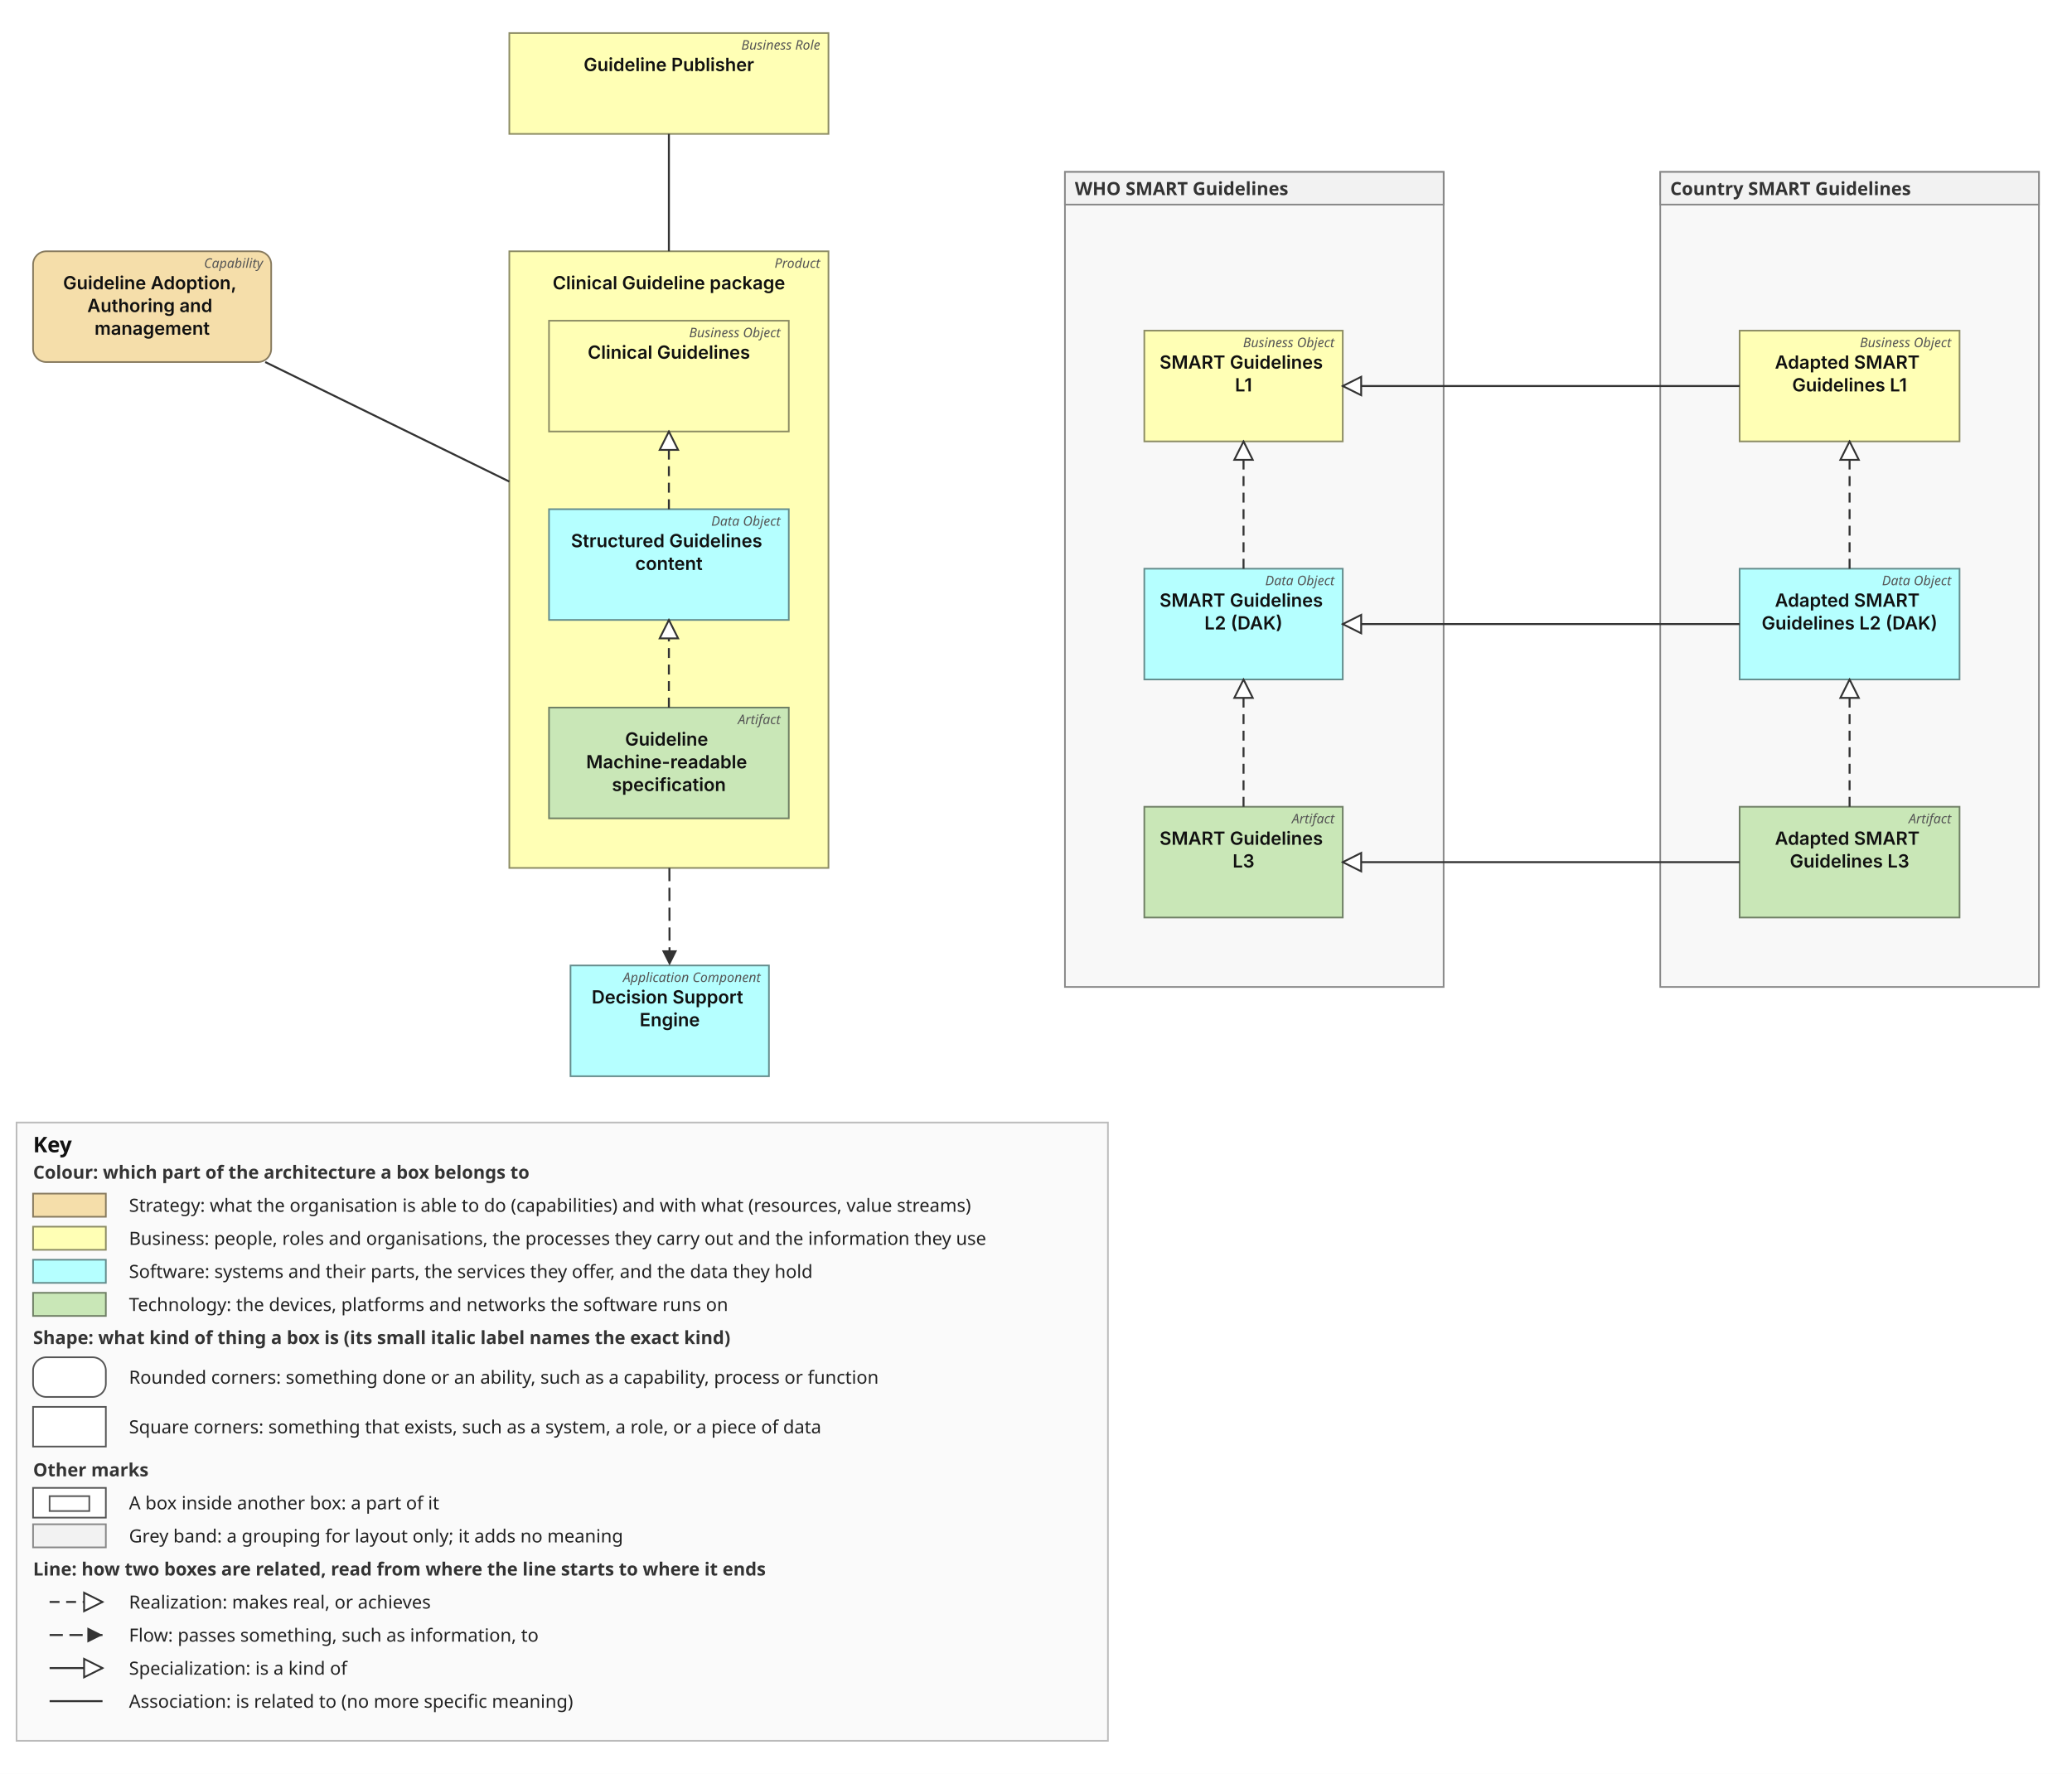
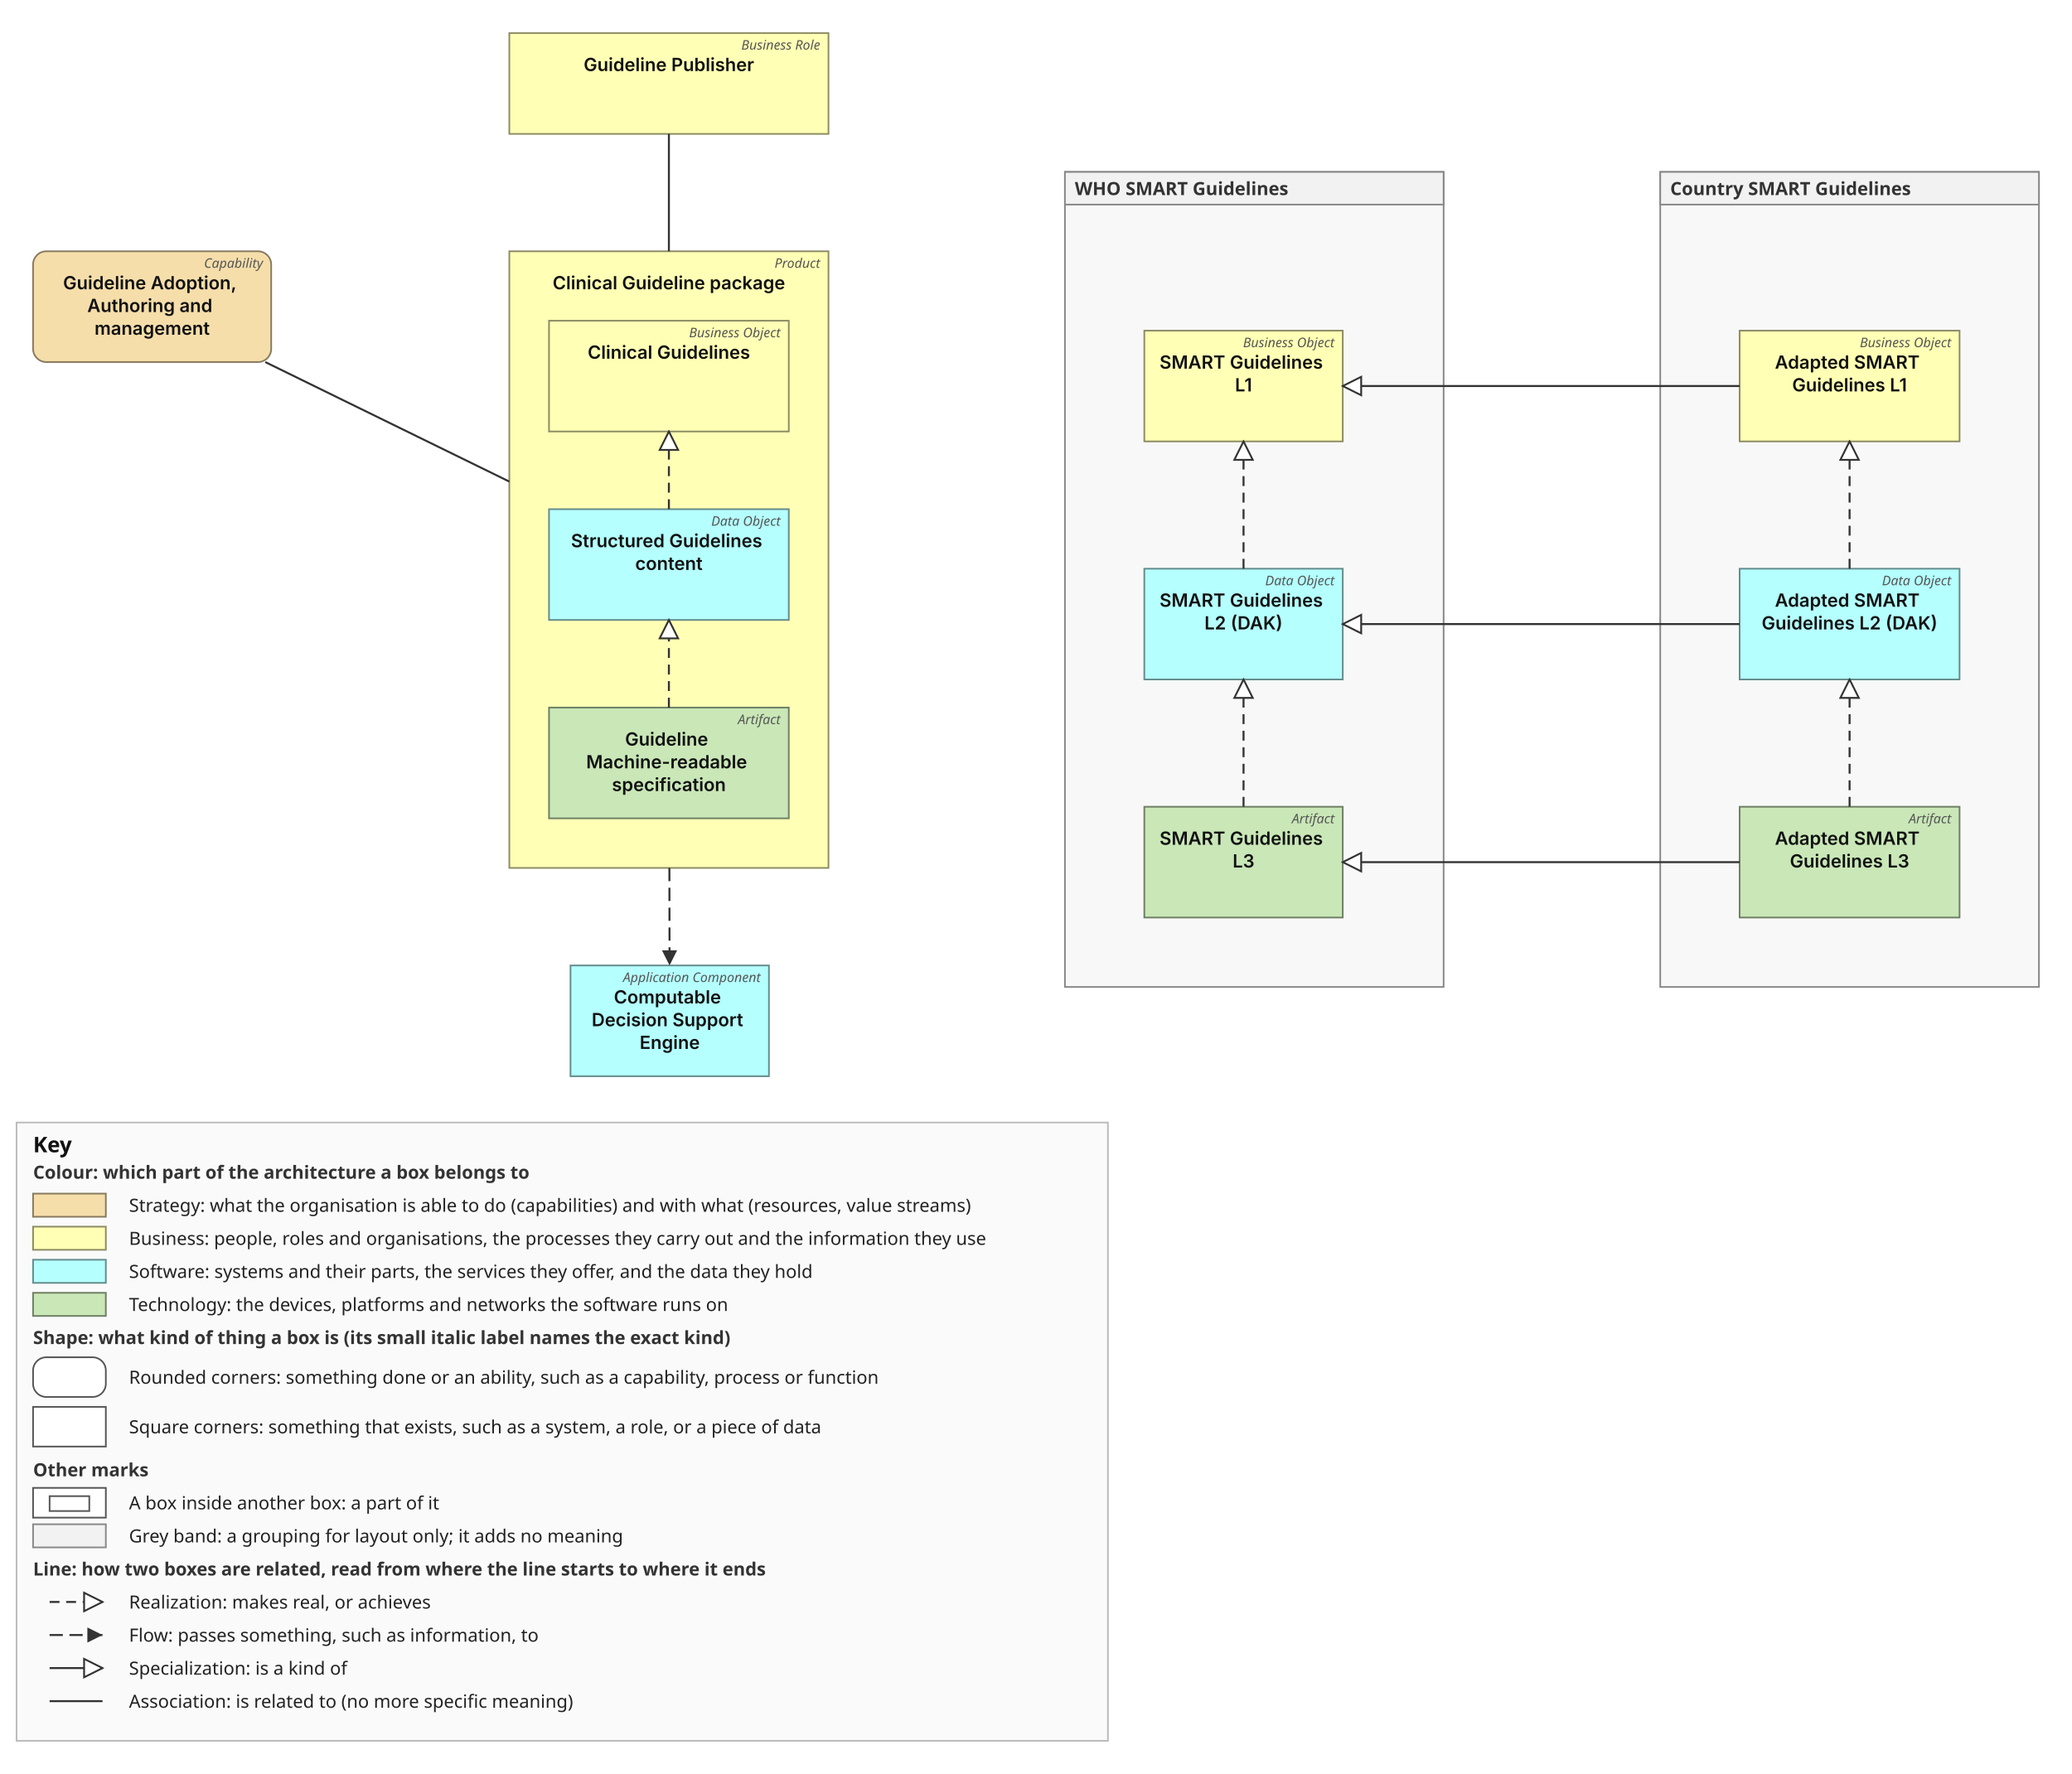
<svg xmlns="http://www.w3.org/2000/svg" viewBox="184 64 1253 1073" width="1253" height="1073" role="img" aria-labelledby="av-title">
  <style>
.av-name{font:600 11px system-ui,-apple-system,"Segoe UI",sans-serif;fill:#111}
.av-type{font:italic 8px system-ui,sans-serif;fill:#555}
.av-group{font:600 11px system-ui,sans-serif;fill:#333}
.av-note{font:10px system-ui,sans-serif;fill:#222}
.av-key{font:11px system-ui,sans-serif;fill:#222}
.av-keyh{font:600 11px system-ui,sans-serif;fill:#333}
.av-keyt{font:700 13px system-ui,sans-serif;fill:#111}
.av-rel{font:9px system-ui,sans-serif;fill:#333;paint-order:stroke;stroke:#fff;stroke-width:3px}
a:hover rect,a:hover polygon,a:focus rect,a:focus polygon{stroke:#06c;stroke-width:2.5}
</style>
  <defs>
    <marker id="arrow-open" viewBox="0 0 12 12" refX="11" refY="6" markerWidth="11" markerHeight="11" orient="auto-start-reverse" markerUnits="userSpaceOnUse">
      <path d="M1 1 L11 6 L1 11" fill="none" stroke="#333" stroke-width="1.3" />
    </marker>
    <marker id="arrow-filled" viewBox="0 0 12 12" refX="11" refY="6" markerWidth="11" markerHeight="11" orient="auto-start-reverse" markerUnits="userSpaceOnUse">
      <path d="M1 1 L11 6 L1 11 Z" fill="#333" />
    </marker>
    <marker id="arrow-small" viewBox="0 0 10 10" refX="9" refY="5" markerWidth="8" markerHeight="8" orient="auto-start-reverse" markerUnits="userSpaceOnUse">
      <path d="M1 1 L9 5 L1 9" fill="none" stroke="#333" stroke-width="1.2" />
    </marker>
    <marker id="triangle-hollow" viewBox="0 0 14 14" refX="13" refY="7" markerWidth="13" markerHeight="13" orient="auto-start-reverse" markerUnits="userSpaceOnUse">
      <path d="M1 1 L13 7 L1 13 Z" fill="#fff" stroke="#333" stroke-width="1.2" />
    </marker>
    <marker id="diamond-filled" viewBox="0 0 16 10" refX="1" refY="5" markerWidth="16" markerHeight="10" orient="auto-start-reverse" markerUnits="userSpaceOnUse">
      <path d="M1 5 L8 1 L15 5 L8 9 Z" fill="#333" />
    </marker>
    <marker id="diamond-hollow" viewBox="0 0 16 10" refX="1" refY="5" markerWidth="16" markerHeight="10" orient="auto-start-reverse" markerUnits="userSpaceOnUse">
      <path d="M1 5 L8 1 L15 5 L8 9 Z" fill="#fff" stroke="#333" stroke-width="1.2" />
    </marker>
    <marker id="dot" viewBox="0 0 8 8" refX="4" refY="4" markerWidth="7" markerHeight="7" orient="auto" markerUnits="userSpaceOnUse">
      <circle cx="4" cy="4" r="3.2" fill="#333" />
    </marker>
    <pattern id="missing" width="8" height="8" patternUnits="userSpaceOnUse" patternTransform="rotate(45)">
      <rect width="8" height="8" fill="#fff" />
      <line x1="0" y1="0" x2="0" y2="8" stroke="#d33" stroke-width="2" />
    </pattern>
  </defs>
  <rect x="184" y="64" width="1253" height="1073" fill="#fff" />
  <g class="av-g">
    <rect x="828" y="168" width="229" height="493" fill="#f2f2f2" fill-opacity=".55" stroke="#888" />
    <rect x="828" y="168" width="229" height="19.75" fill="#f2f2f2" stroke="#888" />
    <text class="av-group" x="834" y="182">WHO SMART Guidelines</text>
  </g>
  <a href="../../../en/dpi-h-ra/archimate/0.3.0-draft.1/elements/smart-guidelines-l1/" target="_top">
    <rect x="876" y="264" width="120" height="67" fill="#ffffb5" stroke="#8c8c64" stroke-width="1" />
    <text class="av-type" x="991" y="274" text-anchor="end">Business Object</text>
    <text class="av-name" x="936" y="287" text-anchor="middle">
      <tspan x="936" dy="0">SMART Guidelines</tspan>
      <tspan x="936" dy="13.75">L1</tspan>
    </text>
  </a>
-   <a href="../../../en/dpi-h-ra/archimate/0.3.0-draft.1/elements/decision-support-engine/" target="_top">
+   <a href="../../../en/dpi-h-ra/archimate/0.3.0-draft.1/elements/computable-decision-support-engine/" target="_top">
    <rect x="529" y="648" width="120" height="67" fill="#b5ffff" stroke="#648c8c" stroke-width="1" />
    <text class="av-type" x="644" y="658" text-anchor="end">Application Component</text>
    <text class="av-name" x="589" y="671" text-anchor="middle">
-       <tspan x="589" dy="0">Decision Support</tspan>
+       <tspan x="589" dy="0">Computable</tspan>
+       <tspan x="589" dy="13.75">Decision Support</tspan>
      <tspan x="589" dy="13.75">Engine</tspan>
    </text>
  </a>
  <a href="../../../en/dpi-h-ra/archimate/0.3.0-draft.1/elements/clinical-guideline-package/" target="_top">
    <rect x="492" y="216" width="193" height="373" fill="#ffffb5" stroke="#8c8c64" stroke-width="1" />
    <text class="av-type" x="680" y="226" text-anchor="end">Product</text>
    <text class="av-name" x="588.5" y="239" text-anchor="middle">
      <tspan x="588.5" dy="0">Clinical Guideline package</tspan>
    </text>
  </a>
  <a href="../../../en/dpi-h-ra/archimate/0.3.0-draft.1/elements/clinical-guidelines/" target="_top">
    <rect x="516" y="258" width="145" height="67" fill="#ffffb5" stroke="#8c8c64" stroke-width="1" />
    <text class="av-type" x="656" y="268" text-anchor="end">Business Object</text>
    <text class="av-name" x="588.5" y="281" text-anchor="middle">
      <tspan x="588.5" dy="0">Clinical Guidelines</tspan>
    </text>
  </a>
  <a href="../../../en/dpi-h-ra/archimate/0.3.0-draft.1/elements/structured-guidelines-content/" target="_top">
    <rect x="516" y="372" width="145" height="67" fill="#b5ffff" stroke="#648c8c" stroke-width="1" />
    <text class="av-type" x="656" y="382" text-anchor="end">Data Object</text>
    <text class="av-name" x="588.5" y="395" text-anchor="middle">
      <tspan x="588.5" dy="0">Structured Guidelines</tspan>
      <tspan x="588.5" dy="13.75">content</tspan>
    </text>
  </a>
  <a href="../../../en/dpi-h-ra/archimate/0.3.0-draft.1/elements/guideline-machine-readable-specification/" target="_top">
    <rect x="516" y="492" width="145" height="67" fill="#c9e7b7" stroke="#6f7f65" stroke-width="1" />
    <text class="av-type" x="656" y="502" text-anchor="end">Artifact</text>
    <text class="av-name" x="588.5" y="515" text-anchor="middle">
      <tspan x="588.5" dy="0">Guideline</tspan>
      <tspan x="588.5" dy="13.75">Machine-readable</tspan>
      <tspan x="588.5" dy="13.75">specification</tspan>
    </text>
  </a>
  <a href="../../../en/dpi-h-ra/archimate/0.3.0-draft.1/elements/guideline-adoption-authoring-and-management/" target="_top">
    <rect x="204" y="216" width="144" height="67" rx="8" fill="#f5deaa" stroke="#877a5e" stroke-width="1" />
    <text class="av-type" x="343" y="226" text-anchor="end">Capability</text>
    <text class="av-name" x="276" y="239" text-anchor="middle">
      <tspan x="276" dy="0">Guideline Adoption,</tspan>
      <tspan x="276" dy="13.75">Authoring and</tspan>
      <tspan x="276" dy="13.75">management</tspan>
    </text>
  </a>
  <a href="../../../en/dpi-h-ra/archimate/0.3.0-draft.1/elements/guideline-publisher/" target="_top">
    <rect x="492" y="84" width="193" height="61" fill="#ffffb5" stroke="#8c8c64" stroke-width="1" />
    <text class="av-type" x="680" y="94" text-anchor="end">Business Role</text>
    <text class="av-name" x="588.5" y="107" text-anchor="middle">
      <tspan x="588.5" dy="0">Guideline Publisher</tspan>
    </text>
  </a>
  <a href="../../../en/dpi-h-ra/archimate/0.3.0-draft.1/elements/smart-guidelines-l2-dak/" target="_top">
    <rect x="876" y="408" width="120" height="67" fill="#b5ffff" stroke="#648c8c" stroke-width="1" />
    <text class="av-type" x="991" y="418" text-anchor="end">Data Object</text>
    <text class="av-name" x="936" y="431" text-anchor="middle">
      <tspan x="936" dy="0">SMART Guidelines</tspan>
      <tspan x="936" dy="13.75">L2 (DAK)</tspan>
    </text>
  </a>
  <a href="../../../en/dpi-h-ra/archimate/0.3.0-draft.1/elements/smart-guidelines-l3/" target="_top">
    <rect x="876" y="552" width="120" height="67" fill="#c9e7b7" stroke="#6f7f65" stroke-width="1" />
    <text class="av-type" x="991" y="562" text-anchor="end">Artifact</text>
    <text class="av-name" x="936" y="575" text-anchor="middle">
      <tspan x="936" dy="0">SMART Guidelines</tspan>
      <tspan x="936" dy="13.75">L3</tspan>
    </text>
  </a>
  <g class="av-g">
    <rect x="1188" y="168" width="229" height="493" fill="#f2f2f2" fill-opacity=".55" stroke="#888" />
    <rect x="1188" y="168" width="229" height="19.75" fill="#f2f2f2" stroke="#888" />
    <text class="av-group" x="1194" y="182">Country SMART Guidelines</text>
  </g>
  <a href="../../../en/dpi-h-ra/archimate/0.3.0-draft.1/elements/adapted-smart-guidelines-l1/" target="_top">
    <rect x="1236" y="264" width="133" height="67" fill="#ffffb5" stroke="#8c8c64" stroke-width="1" />
    <text class="av-type" x="1364" y="274" text-anchor="end">Business Object</text>
    <text class="av-name" x="1302.5" y="287" text-anchor="middle">
      <tspan x="1302.5" dy="0">Adapted SMART</tspan>
      <tspan x="1302.5" dy="13.75">Guidelines L1</tspan>
    </text>
  </a>
  <a href="../../../en/dpi-h-ra/archimate/0.3.0-draft.1/elements/adapted-smart-guidelines-l2-dak/" target="_top">
    <rect x="1236" y="408" width="133" height="67" fill="#b5ffff" stroke="#648c8c" stroke-width="1" />
    <text class="av-type" x="1364" y="418" text-anchor="end">Data Object</text>
    <text class="av-name" x="1302.5" y="431" text-anchor="middle">
      <tspan x="1302.5" dy="0">Adapted SMART</tspan>
      <tspan x="1302.5" dy="13.75">Guidelines L2 (DAK)</tspan>
    </text>
  </a>
  <a href="../../../en/dpi-h-ra/archimate/0.3.0-draft.1/elements/adapted-smart-guidelines-l3/" target="_top">
    <rect x="1236" y="552" width="133" height="67" fill="#c9e7b7" stroke="#6f7f65" stroke-width="1" />
    <text class="av-type" x="1364" y="562" text-anchor="end">Artifact</text>
    <text class="av-name" x="1302.5" y="575" text-anchor="middle">
      <tspan x="1302.5" dy="0">Adapted SMART</tspan>
      <tspan x="1302.5" dy="13.75">Guidelines L3</tspan>
    </text>
  </a>
  <a href="../../../en/dpi-h-ra/archimate/0.3.0-draft.1/relationships/id-faf6be2646934a6ca29255888b25aeda/" target="_top">
    <path d="M588.8 589 L588.9 648" fill="none" stroke="#333" stroke-width="1.2" stroke-dasharray="8 4" marker-end="url(#arrow-filled)" />
    <path d="M588.8 589 L588.9 648" fill="none" stroke="transparent" stroke-width="8" />
  </a>
  <a href="../../../en/dpi-h-ra/archimate/0.3.0-draft.1/relationships/id-eeafda0ff1ac45848ec0a6b9038eafca/" target="_top">
    <path d="M588.5 216 L588.5 145" fill="none" stroke="#333" stroke-width="1.2" />
    <path d="M588.5 216 L588.5 145" fill="none" stroke="transparent" stroke-width="8" />
  </a>
  <a href="../../../en/dpi-h-ra/archimate/0.3.0-draft.1/relationships/id-f33f460c46cf4a7d9178dd6911c9718e/" target="_top">
    <path d="M588.5 372 L588.5 325" fill="none" stroke="#333" stroke-width="1.2" stroke-dasharray="6 4" marker-end="url(#triangle-hollow)" />
    <path d="M588.5 372 L588.5 325" fill="none" stroke="transparent" stroke-width="8" />
  </a>
  <a href="../../../en/dpi-h-ra/archimate/0.3.0-draft.1/relationships/id-9459ddc5de79483e9dad1269c56170fa/" target="_top">
    <path d="M588.5 492 L588.5 439" fill="none" stroke="#333" stroke-width="1.2" stroke-dasharray="6 4" marker-end="url(#triangle-hollow)" />
    <path d="M588.5 492 L588.5 439" fill="none" stroke="transparent" stroke-width="8" />
  </a>
  <a href="../../../en/dpi-h-ra/archimate/0.3.0-draft.1/relationships/id-61e3d3af4b7847899df1659b04bb2a46/" target="_top">
    <path d="M344.4 283 L492 355.3" fill="none" stroke="#333" stroke-width="1.2" />
    <path d="M344.4 283 L492 355.3" fill="none" stroke="transparent" stroke-width="8" />
  </a>
  <a href="../../../en/dpi-h-ra/archimate/0.3.0-draft.1/relationships/id-6aba5c08f6c44aea87ca1579ebf4b583/" target="_top">
    <path d="M936 408 L936 331" fill="none" stroke="#333" stroke-width="1.2" stroke-dasharray="6 4" marker-end="url(#triangle-hollow)" />
    <path d="M936 408 L936 331" fill="none" stroke="transparent" stroke-width="8" />
  </a>
  <a href="../../../en/dpi-h-ra/archimate/0.3.0-draft.1/relationships/id-f4332c64c82c4200a2ebaa9ff810b8b4/" target="_top">
    <path d="M936 552 L936 475" fill="none" stroke="#333" stroke-width="1.2" stroke-dasharray="6 4" marker-end="url(#triangle-hollow)" />
    <path d="M936 552 L936 475" fill="none" stroke="transparent" stroke-width="8" />
  </a>
  <a href="../../../en/dpi-h-ra/archimate/0.3.0-draft.1/relationships/id-596dbb8e031e44c0b54c2c31b7362c89/" target="_top">
    <path d="M1236 297.5 L996 297.5" fill="none" stroke="#333" stroke-width="1.2" marker-end="url(#triangle-hollow)" />
    <path d="M1236 297.5 L996 297.5" fill="none" stroke="transparent" stroke-width="8" />
  </a>
  <a href="../../../en/dpi-h-ra/archimate/0.3.0-draft.1/relationships/id-d424f9d56d814a21babf5a1cd4aa0bff/" target="_top">
    <path d="M1302.5 408 L1302.5 331" fill="none" stroke="#333" stroke-width="1.2" stroke-dasharray="6 4" marker-end="url(#triangle-hollow)" />
    <path d="M1302.5 408 L1302.5 331" fill="none" stroke="transparent" stroke-width="8" />
  </a>
  <a href="../../../en/dpi-h-ra/archimate/0.3.0-draft.1/relationships/id-71ca461498b6470bb95e05415a52a498/" target="_top">
    <path d="M1236 441.5 L996 441.5" fill="none" stroke="#333" stroke-width="1.2" marker-end="url(#triangle-hollow)" />
    <path d="M1236 441.5 L996 441.5" fill="none" stroke="transparent" stroke-width="8" />
  </a>
  <a href="../../../en/dpi-h-ra/archimate/0.3.0-draft.1/relationships/id-91f66d06d1834b81bc4ae4f386715a5f/" target="_top">
    <path d="M1302.5 552 L1302.5 475" fill="none" stroke="#333" stroke-width="1.2" stroke-dasharray="6 4" marker-end="url(#triangle-hollow)" />
    <path d="M1302.5 552 L1302.5 475" fill="none" stroke="transparent" stroke-width="8" />
  </a>
  <a href="../../../en/dpi-h-ra/archimate/0.3.0-draft.1/relationships/id-c38650e76b3444a39b301987a2507ccd/" target="_top">
    <path d="M1236 585.5 L996 585.5" fill="none" stroke="#333" stroke-width="1.2" marker-end="url(#triangle-hollow)" />
    <path d="M1236 585.5 L996 585.5" fill="none" stroke="transparent" stroke-width="8" />
  </a>
  <g class="av-legend">
    <rect x="194" y="743" width="660" height="374" fill="#fafafa" stroke="#bbb" />
    <text class="av-keyt" x="204" y="761">Key</text>
    <text class="av-keyh" x="204" y="777">Colour: which part of the architecture a box belongs to</text>
    <rect x="204" y="786" width="44" height="14" fill="#f5deaa" stroke="#877a5e" />
    <text class="av-key" x="262" y="797">Strategy: what the organisation is able to do (capabilities) and with what (resources, value streams)</text>
    <rect x="204" y="806" width="44" height="14" fill="#ffffb5" stroke="#8c8c64" />
    <text class="av-key" x="262" y="817">Business: people, roles and organisations, the processes they carry out and the information they use</text>
    <rect x="204" y="826" width="44" height="14" fill="#b5ffff" stroke="#648c8c" />
    <text class="av-key" x="262" y="837">Software: systems and their parts, the services they offer, and the data they hold</text>
    <rect x="204" y="846" width="44" height="14" fill="#c9e7b7" stroke="#6f7f65" />
    <text class="av-key" x="262" y="857">Technology: the devices, platforms and networks the software runs on</text>
    <text class="av-keyh" x="204" y="877">Shape: what kind of thing a box is (its small italic label names the exact kind)</text>
    <rect x="204" y="885" width="44" height="24" rx="8" fill="#fff" stroke="#555" />
    <text class="av-key" x="262" y="901">Rounded corners: something done or an ability, such as a capability, process or function</text>
    <rect x="204" y="915" width="44" height="24" fill="#fff" stroke="#555" />
    <text class="av-key" x="262" y="931">Square corners: something that exists, such as a system, a role, or a piece of data</text>
    <text class="av-keyh" x="204" y="957">Other marks</text>
    <rect x="204" y="964" width="44" height="18" fill="#fff" stroke="#555" />
    <rect x="214" y="969" width="24" height="9" fill="#fff" stroke="#555" />
    <text class="av-key" x="262" y="977">A box inside another box: a part of it</text>
    <rect x="204" y="986" width="44" height="14" fill="#f2f2f2" stroke="#888" />
    <text class="av-key" x="262" y="997">Grey band: a grouping for layout only; it adds no meaning</text>
    <text class="av-keyh" x="204" y="1017">Line: how two boxes are related, read from where the line starts to where it ends</text>
    <path d="M214 1033 L246 1033" fill="none" stroke="#333" stroke-width="1.2" stroke-dasharray="6 4" marker-end="url(#triangle-hollow)" />
    <text class="av-key" x="262" y="1037">Realization: makes real, or achieves</text>
    <path d="M214 1053 L246 1053" fill="none" stroke="#333" stroke-width="1.2" stroke-dasharray="8 4" marker-end="url(#arrow-filled)" />
    <text class="av-key" x="262" y="1057">Flow: passes something, such as information, to</text>
    <path d="M214 1073 L246 1073" fill="none" stroke="#333" stroke-width="1.2" marker-end="url(#triangle-hollow)" />
    <text class="av-key" x="262" y="1077">Specialization: is a kind of</text>
    <path d="M214 1093 L246 1093" fill="none" stroke="#333" stroke-width="1.2" />
    <text class="av-key" x="262" y="1097">Association: is related to (no more specific meaning)</text>
  </g>
</svg>
